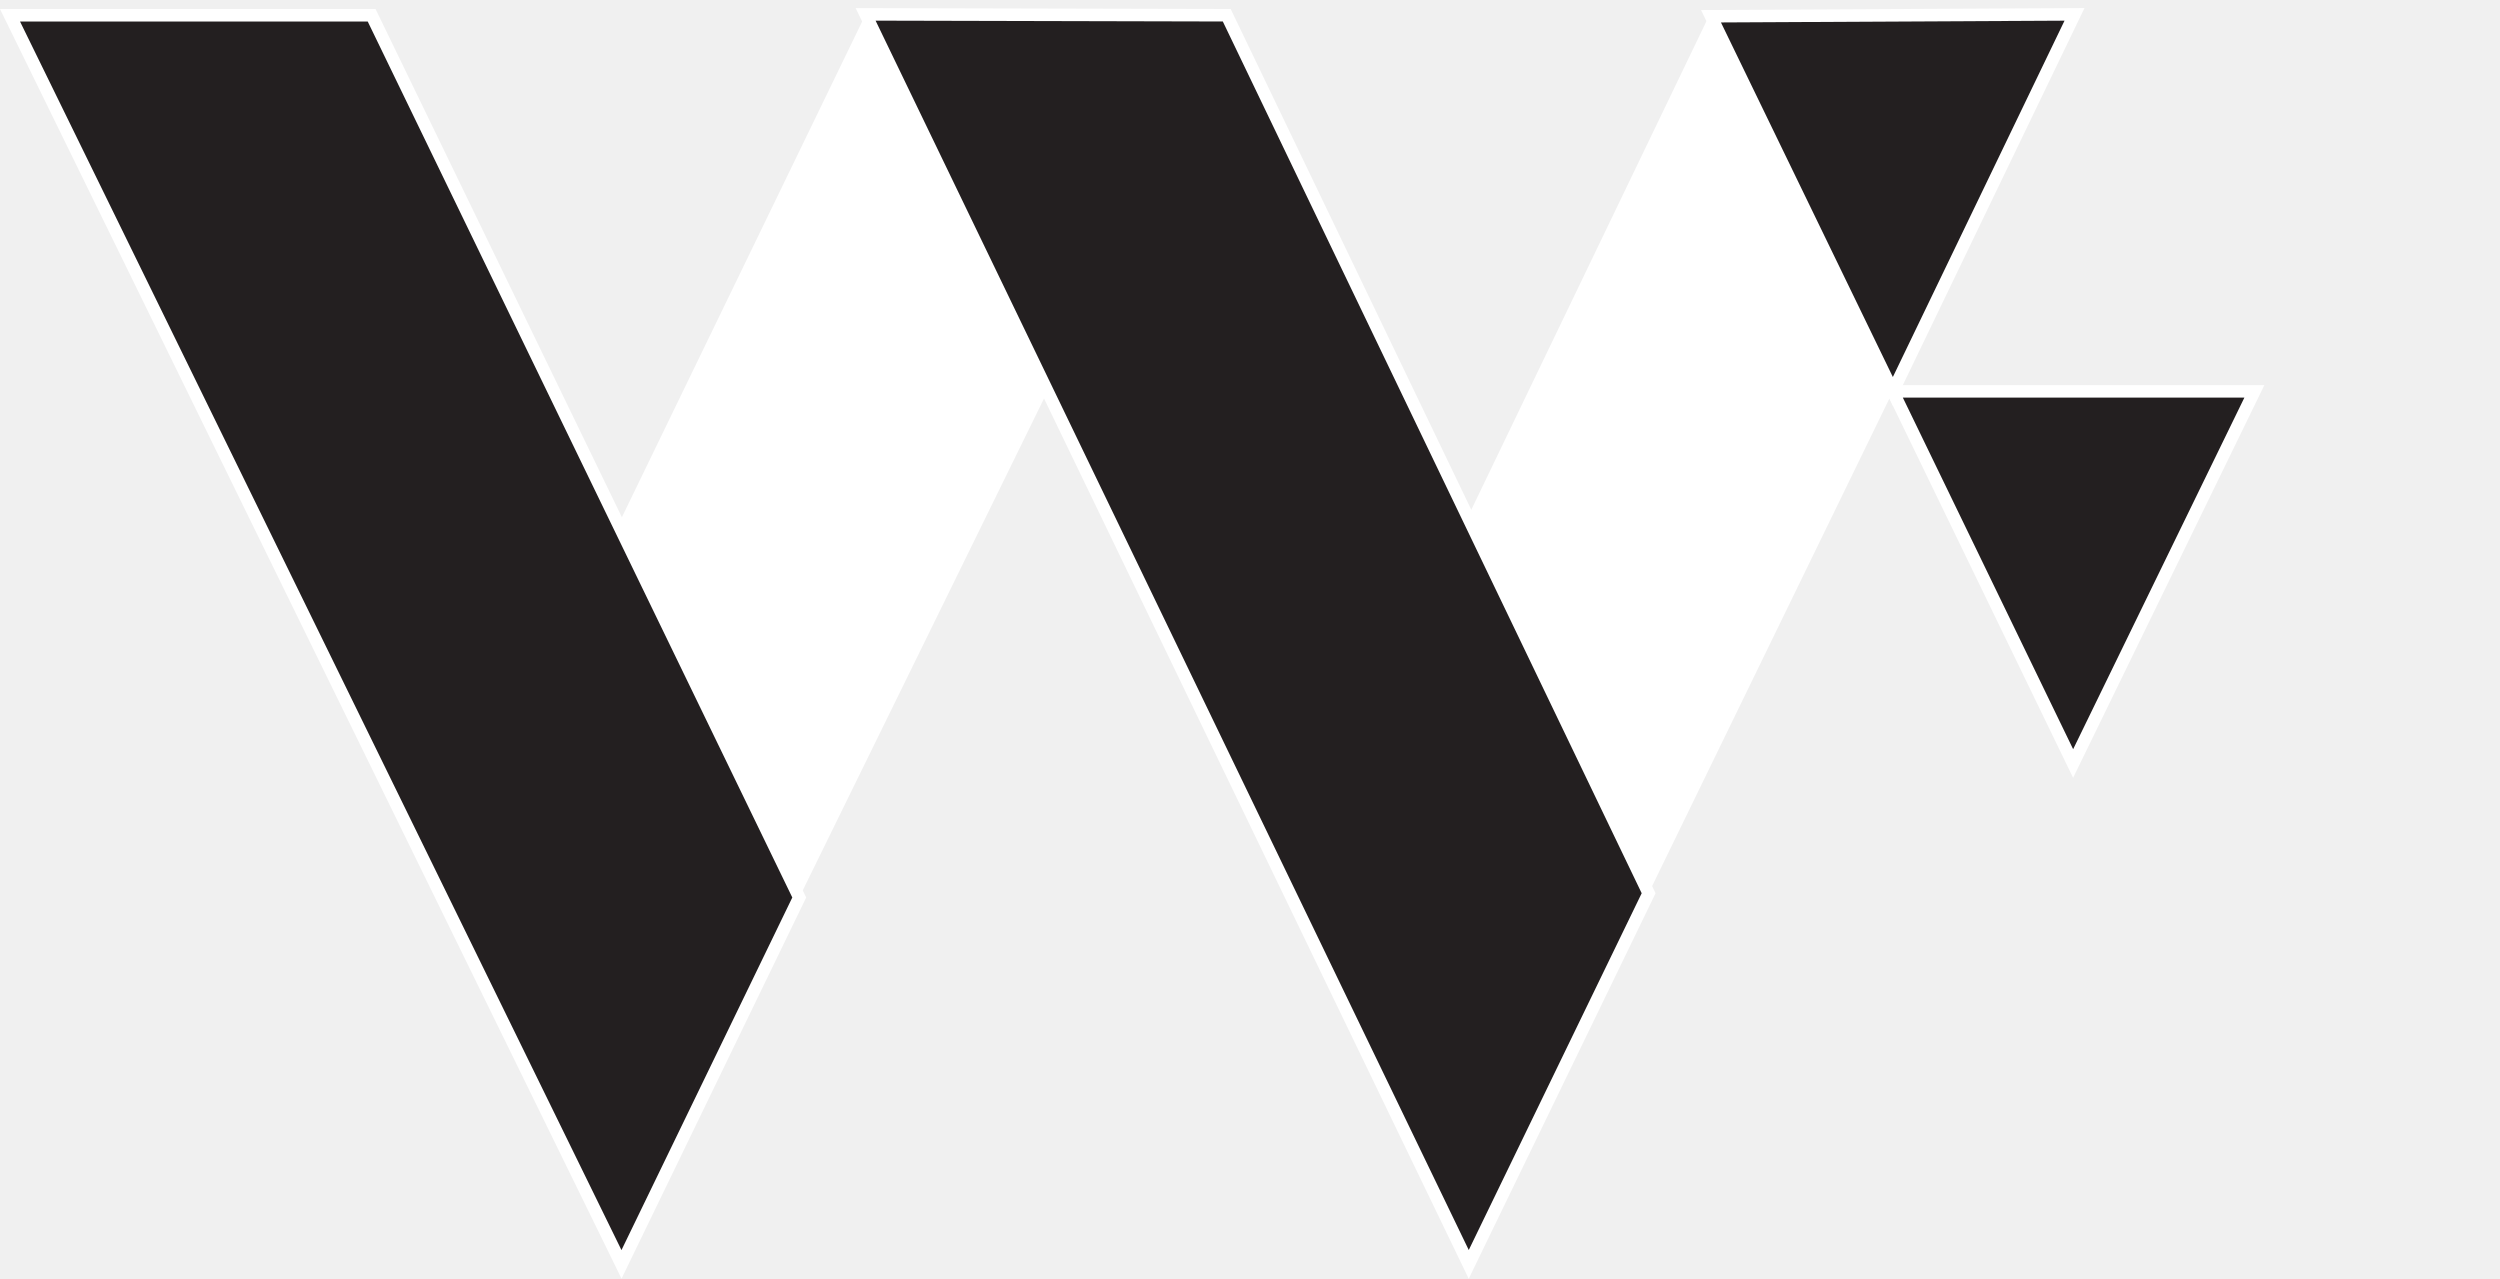
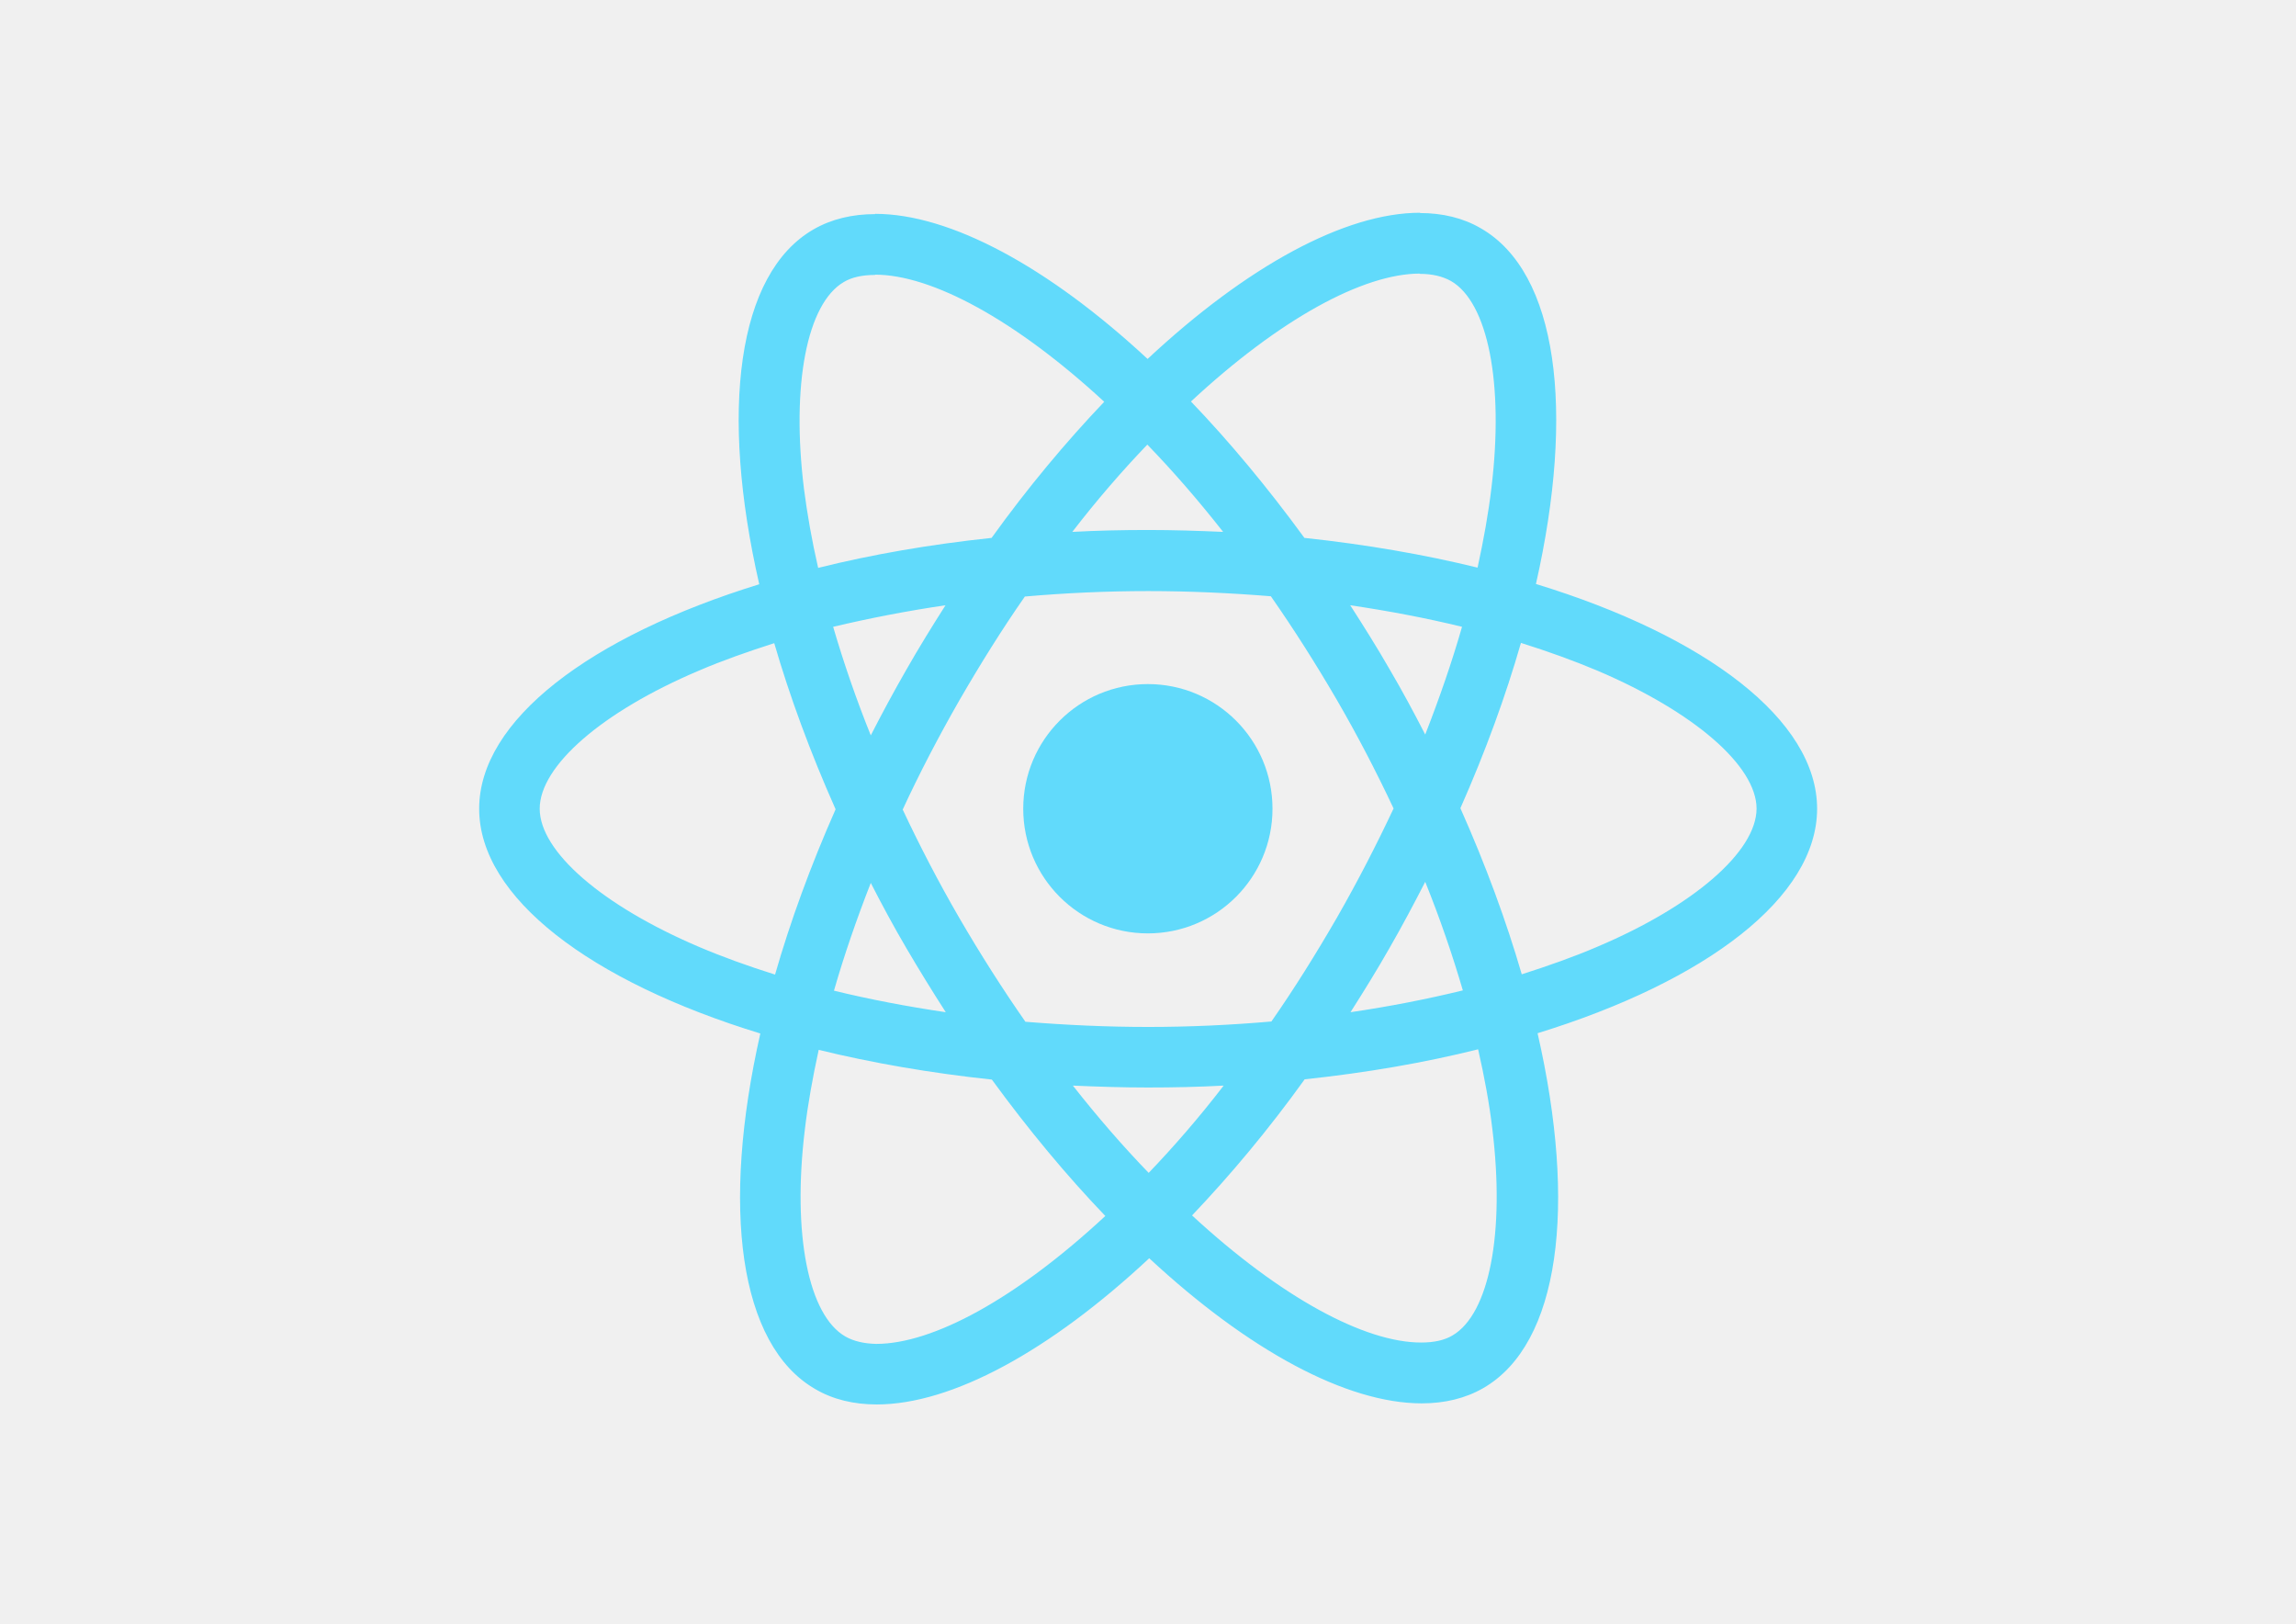
- <svg xmlns="http://www.w3.org/2000/svg" viewBox="0 0 200 102.3">
-   <defs>
-     <style>.cls-1{fill:#231f20;stroke:#fff;stroke-miterlimit:10;}.cls-2{fill:#fff;}</style>
-   </defs>
-   <g id="Layer_2" data-name="Layer 2">
-     <g id="logo">
-       <g id="side-show-logo">
-         <polygon class="cls-1" points="0.8 1.22 29.73 1.22 63.94 71.8 49.72 101.15 0.8 1.22" />
-         <polygon class="cls-1" points="69.25 1.15 98.14 1.22 131.89 71.46 117.5 101.15 69.25 1.15" />
-         <polygon class="cls-1" points="136.88 1.3 165.96 1.15 151.43 31.31 136.88 1.3" />
-         <polygon class="cls-1" points="180.35 31.31 151.43 31.31 165.85 61.08 180.35 31.31" />
-         <polygon id="silde-logo" class="cls-2" points="69.25 1.15 49.47 41.96 63.94 71.8 83.8 31.31 69.25 1.15" />
-         <polygon id="slide-logo" class="cls-2" points="151.43 31.31 131.89 71.46 117.43 41.35 136.74 1.23 151.43 31.31" />
-       </g>
-     </g>
+ <svg xmlns="http://www.w3.org/2000/svg" viewBox="0 0 841.9 595.3">
+   <g fill="#61DAFB">
+     <path d="M666.3 296.5c0-32.5-40.7-63.3-103.1-82.4 14.4-63.6 8-114.2-20.2-130.4-6.5-3.8-14.1-5.6-22.4-5.6v22.3c4.6 0 8.3.9 11.4 2.6 13.6 7.8 19.5 37.5 14.9 75.7-1.1 9.4-2.9 19.3-5.1 29.4-19.6-4.8-41-8.5-63.5-10.9-13.5-18.5-27.5-35.3-41.6-50 32.6-30.3 63.2-46.9 84-46.9V78c-27.5 0-63.5 19.6-99.9 53.6-36.4-33.8-72.4-53.2-99.9-53.2v22.3c20.7 0 51.4 16.5 84 46.6-14 14.7-28 31.4-41.3 49.9-22.6 2.4-44 6.1-63.6 11-2.3-10-4-19.7-5.2-29-4.7-38.2 1.1-67.9 14.6-75.8 3-1.8 6.9-2.6 11.5-2.6V78.5c-8.4 0-16 1.8-22.6 5.6-28.1 16.2-34.4 66.7-19.9 130.1-62.2 19.2-102.7 49.9-102.7 82.3 0 32.5 40.7 63.3 103.1 82.4-14.4 63.6-8 114.2 20.2 130.4 6.5 3.8 14.1 5.6 22.5 5.6 27.5 0 63.5-19.6 99.9-53.6 36.4 33.8 72.4 53.2 99.9 53.2 8.4 0 16-1.8 22.6-5.6 28.1-16.2 34.4-66.7 19.9-130.1 62-19.1 102.5-49.9 102.5-82.3zm-130.2-66.7c-3.7 12.9-8.3 26.2-13.5 39.5-4.1-8-8.4-16-13.1-24-4.6-8-9.5-15.8-14.4-23.4 14.2 2.1 27.9 4.7 41 7.9zm-45.8 106.5c-7.8 13.5-15.8 26.3-24.1 38.2-14.9 1.3-30 2-45.2 2-15.1 0-30.2-.7-45-1.9-8.3-11.9-16.4-24.6-24.2-38-7.6-13.1-14.5-26.4-20.8-39.8 6.2-13.4 13.2-26.8 20.7-39.9 7.8-13.5 15.8-26.3 24.1-38.2 14.9-1.3 30-2 45.2-2 15.1 0 30.2.7 45 1.9 8.3 11.9 16.4 24.6 24.2 38 7.6 13.1 14.5 26.4 20.8 39.8-6.3 13.4-13.2 26.8-20.7 39.9zm32.3-13c5.4 13.4 10 26.8 13.8 39.8-13.1 3.2-26.9 5.9-41.2 8 4.9-7.7 9.8-15.6 14.4-23.7 4.6-8 8.9-16.1 13-24.1zM421.2 430c-9.3-9.6-18.6-20.3-27.8-32 9 .4 18.2.7 27.5.7 9.4 0 18.7-.2 27.8-.7-9 11.7-18.3 22.4-27.5 32zm-74.4-58.9c-14.2-2.1-27.9-4.7-41-7.9 3.7-12.9 8.3-26.2 13.5-39.5 4.1 8 8.4 16 13.1 24 4.7 8 9.5 15.8 14.4 23.4zM420.7 163c9.3 9.6 18.6 20.3 27.8 32-9-.4-18.2-.7-27.5-.7-9.4 0-18.7.2-27.8.7 9-11.7 18.3-22.4 27.5-32zm-74 58.9c-4.9 7.7-9.8 15.6-14.4 23.7-4.6 8-8.9 16-13 24-5.4-13.4-10-26.8-13.8-39.8 13.1-3.1 26.9-5.8 41.2-7.9zm-90.5 125.2c-35.4-15.1-58.3-34.9-58.3-50.6 0-15.7 22.9-35.6 58.3-50.6 8.6-3.7 18-7 27.7-10.1 5.7 19.6 13.2 40 22.5 60.9-9.2 20.8-16.6 41.1-22.2 60.6-9.9-3.1-19.3-6.5-28-10.2zM310 490c-13.6-7.8-19.5-37.5-14.9-75.7 1.1-9.4 2.9-19.3 5.1-29.4 19.6 4.8 41 8.5 63.5 10.9 13.5 18.5 27.5 35.3 41.6 50-32.6 30.3-63.2 46.9-84 46.9-4.5-.1-8.3-1-11.3-2.7zm237.2-76.2c4.7 38.2-1.1 67.9-14.6 75.8-3 1.8-6.9 2.6-11.5 2.6-20.7 0-51.4-16.5-84-46.6 14-14.7 28-31.4 41.3-49.9 22.6-2.4 44-6.1 63.6-11 2.3 10.1 4.1 19.8 5.2 29.1zm38.5-66.7c-8.6 3.7-18 7-27.7 10.1-5.7-19.6-13.2-40-22.5-60.9 9.2-20.8 16.6-41.1 22.2-60.6 9.9 3.1 19.3 6.5 28.1 10.2 35.4 15.1 58.3 34.9 58.3 50.6-.1 15.7-23 35.6-58.4 50.6zM320.8 78.4z" />
+     <circle cx="420.9" cy="296.5" r="45.7" />
+     <path d="M520.5 78.1z" />
  </g>
</svg>
